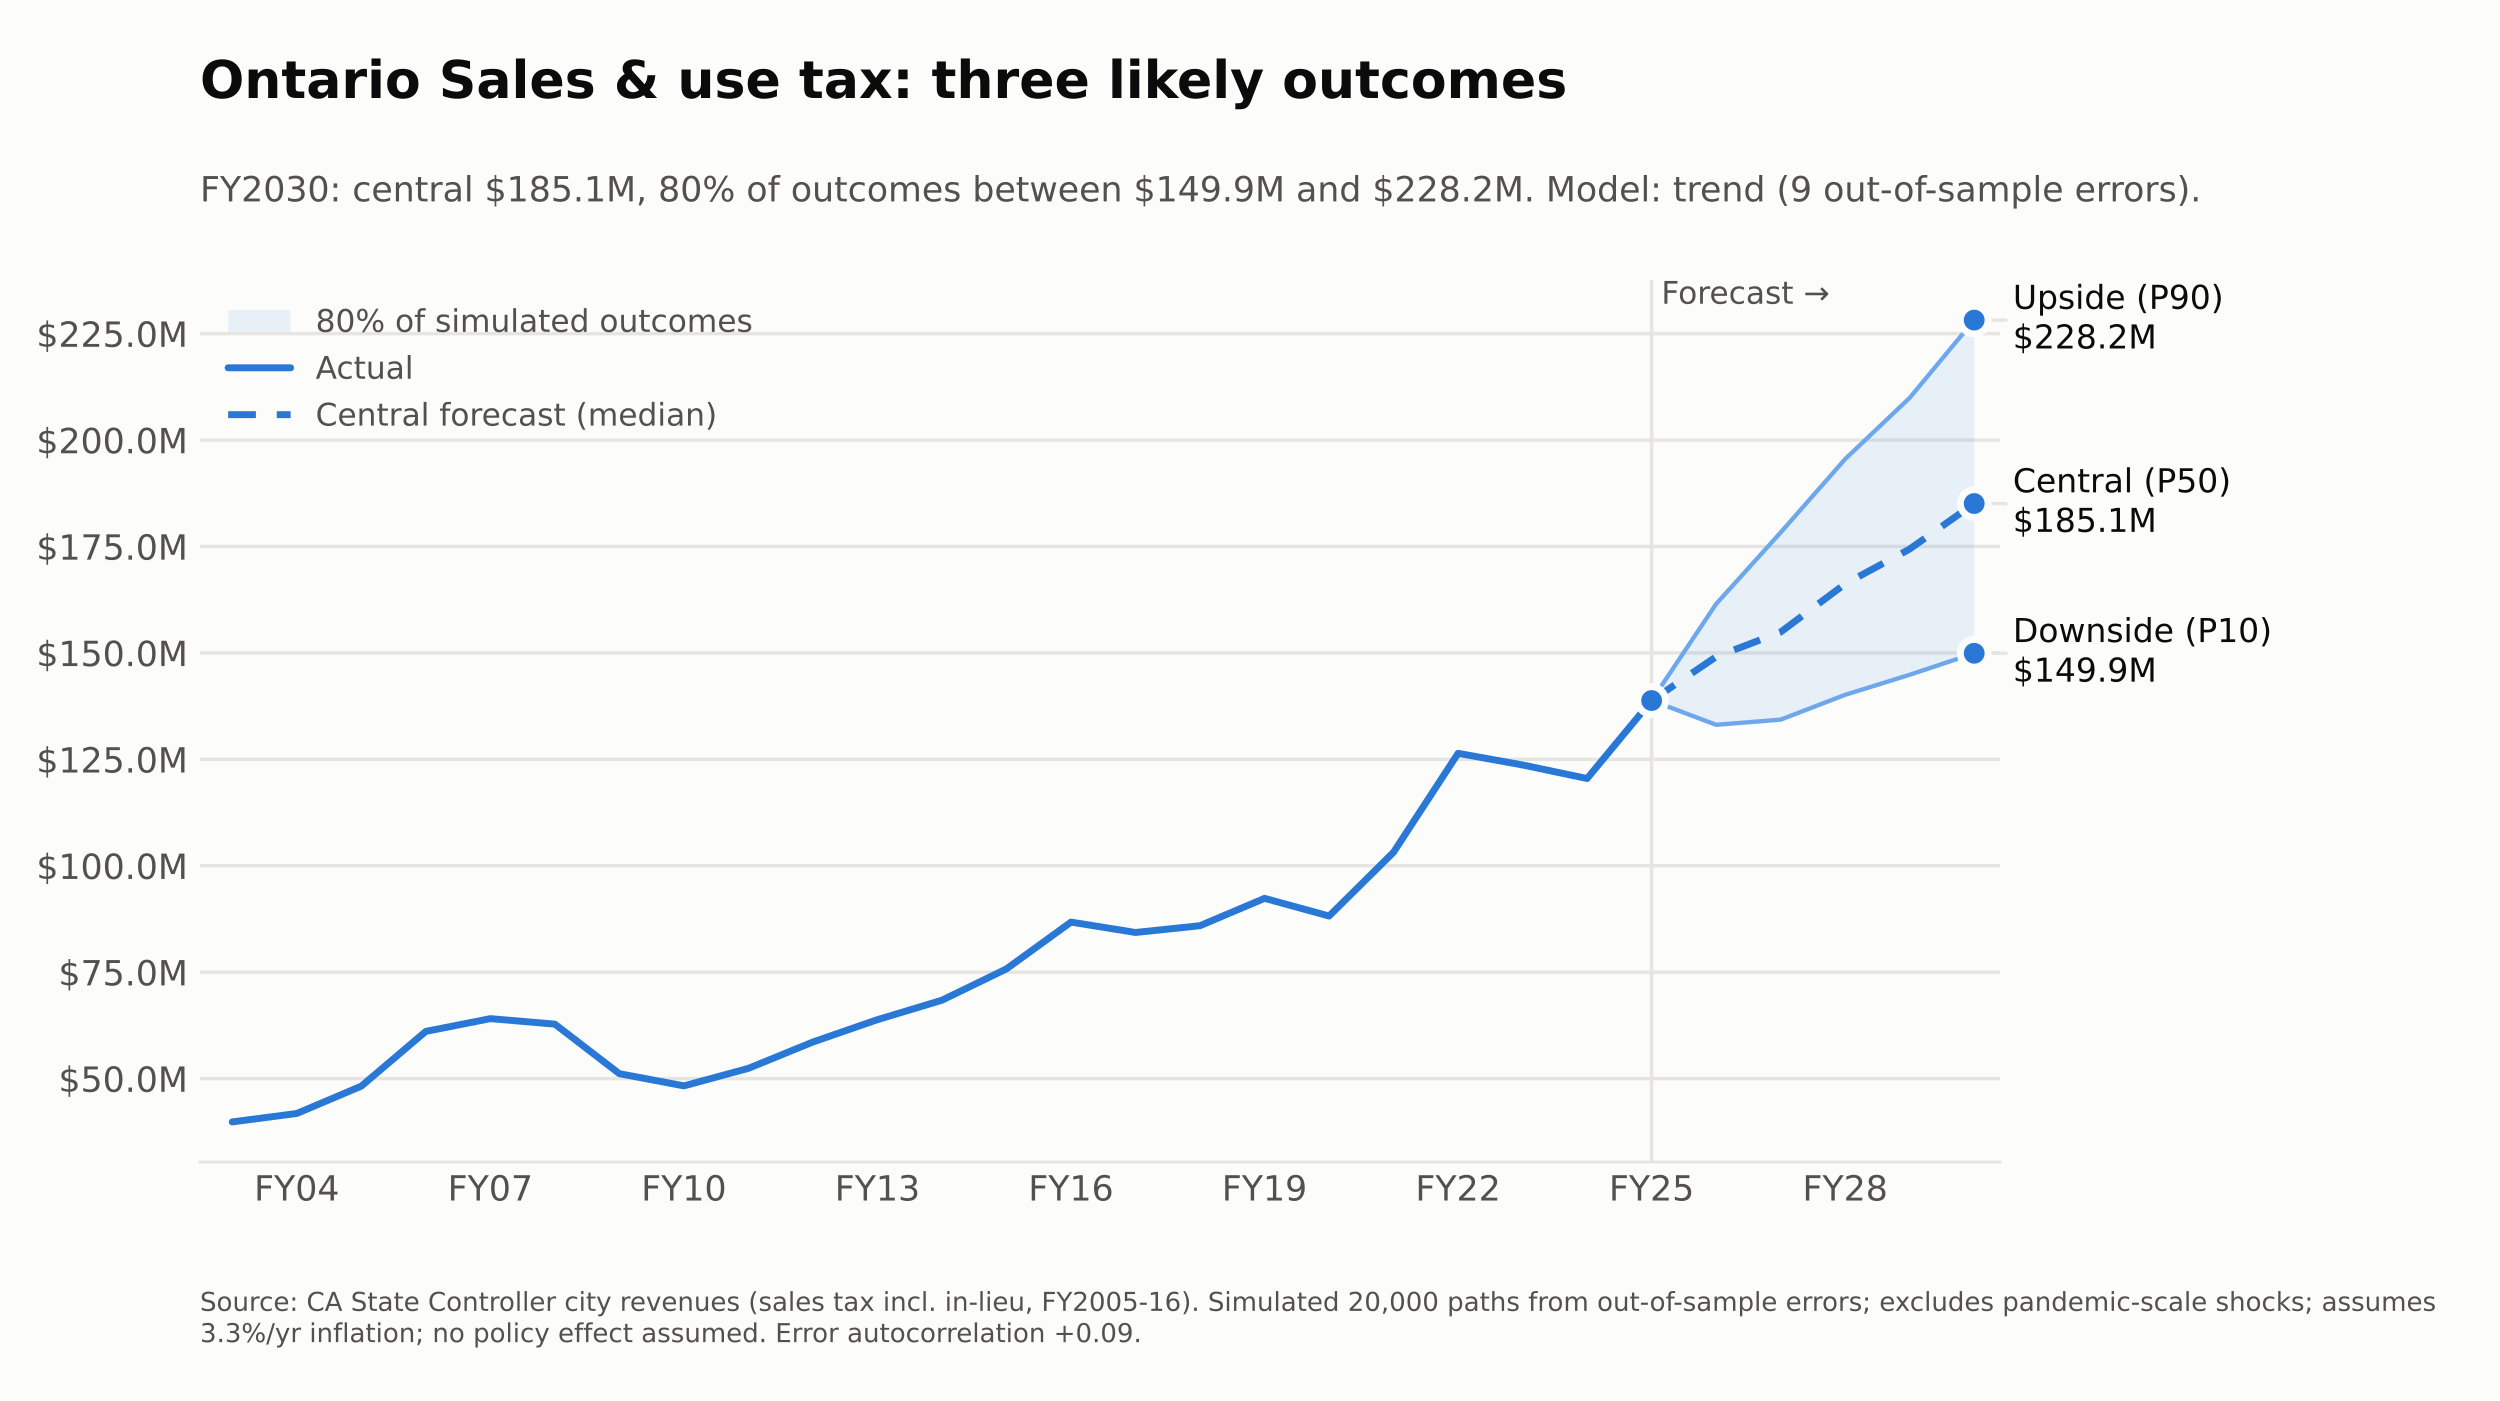
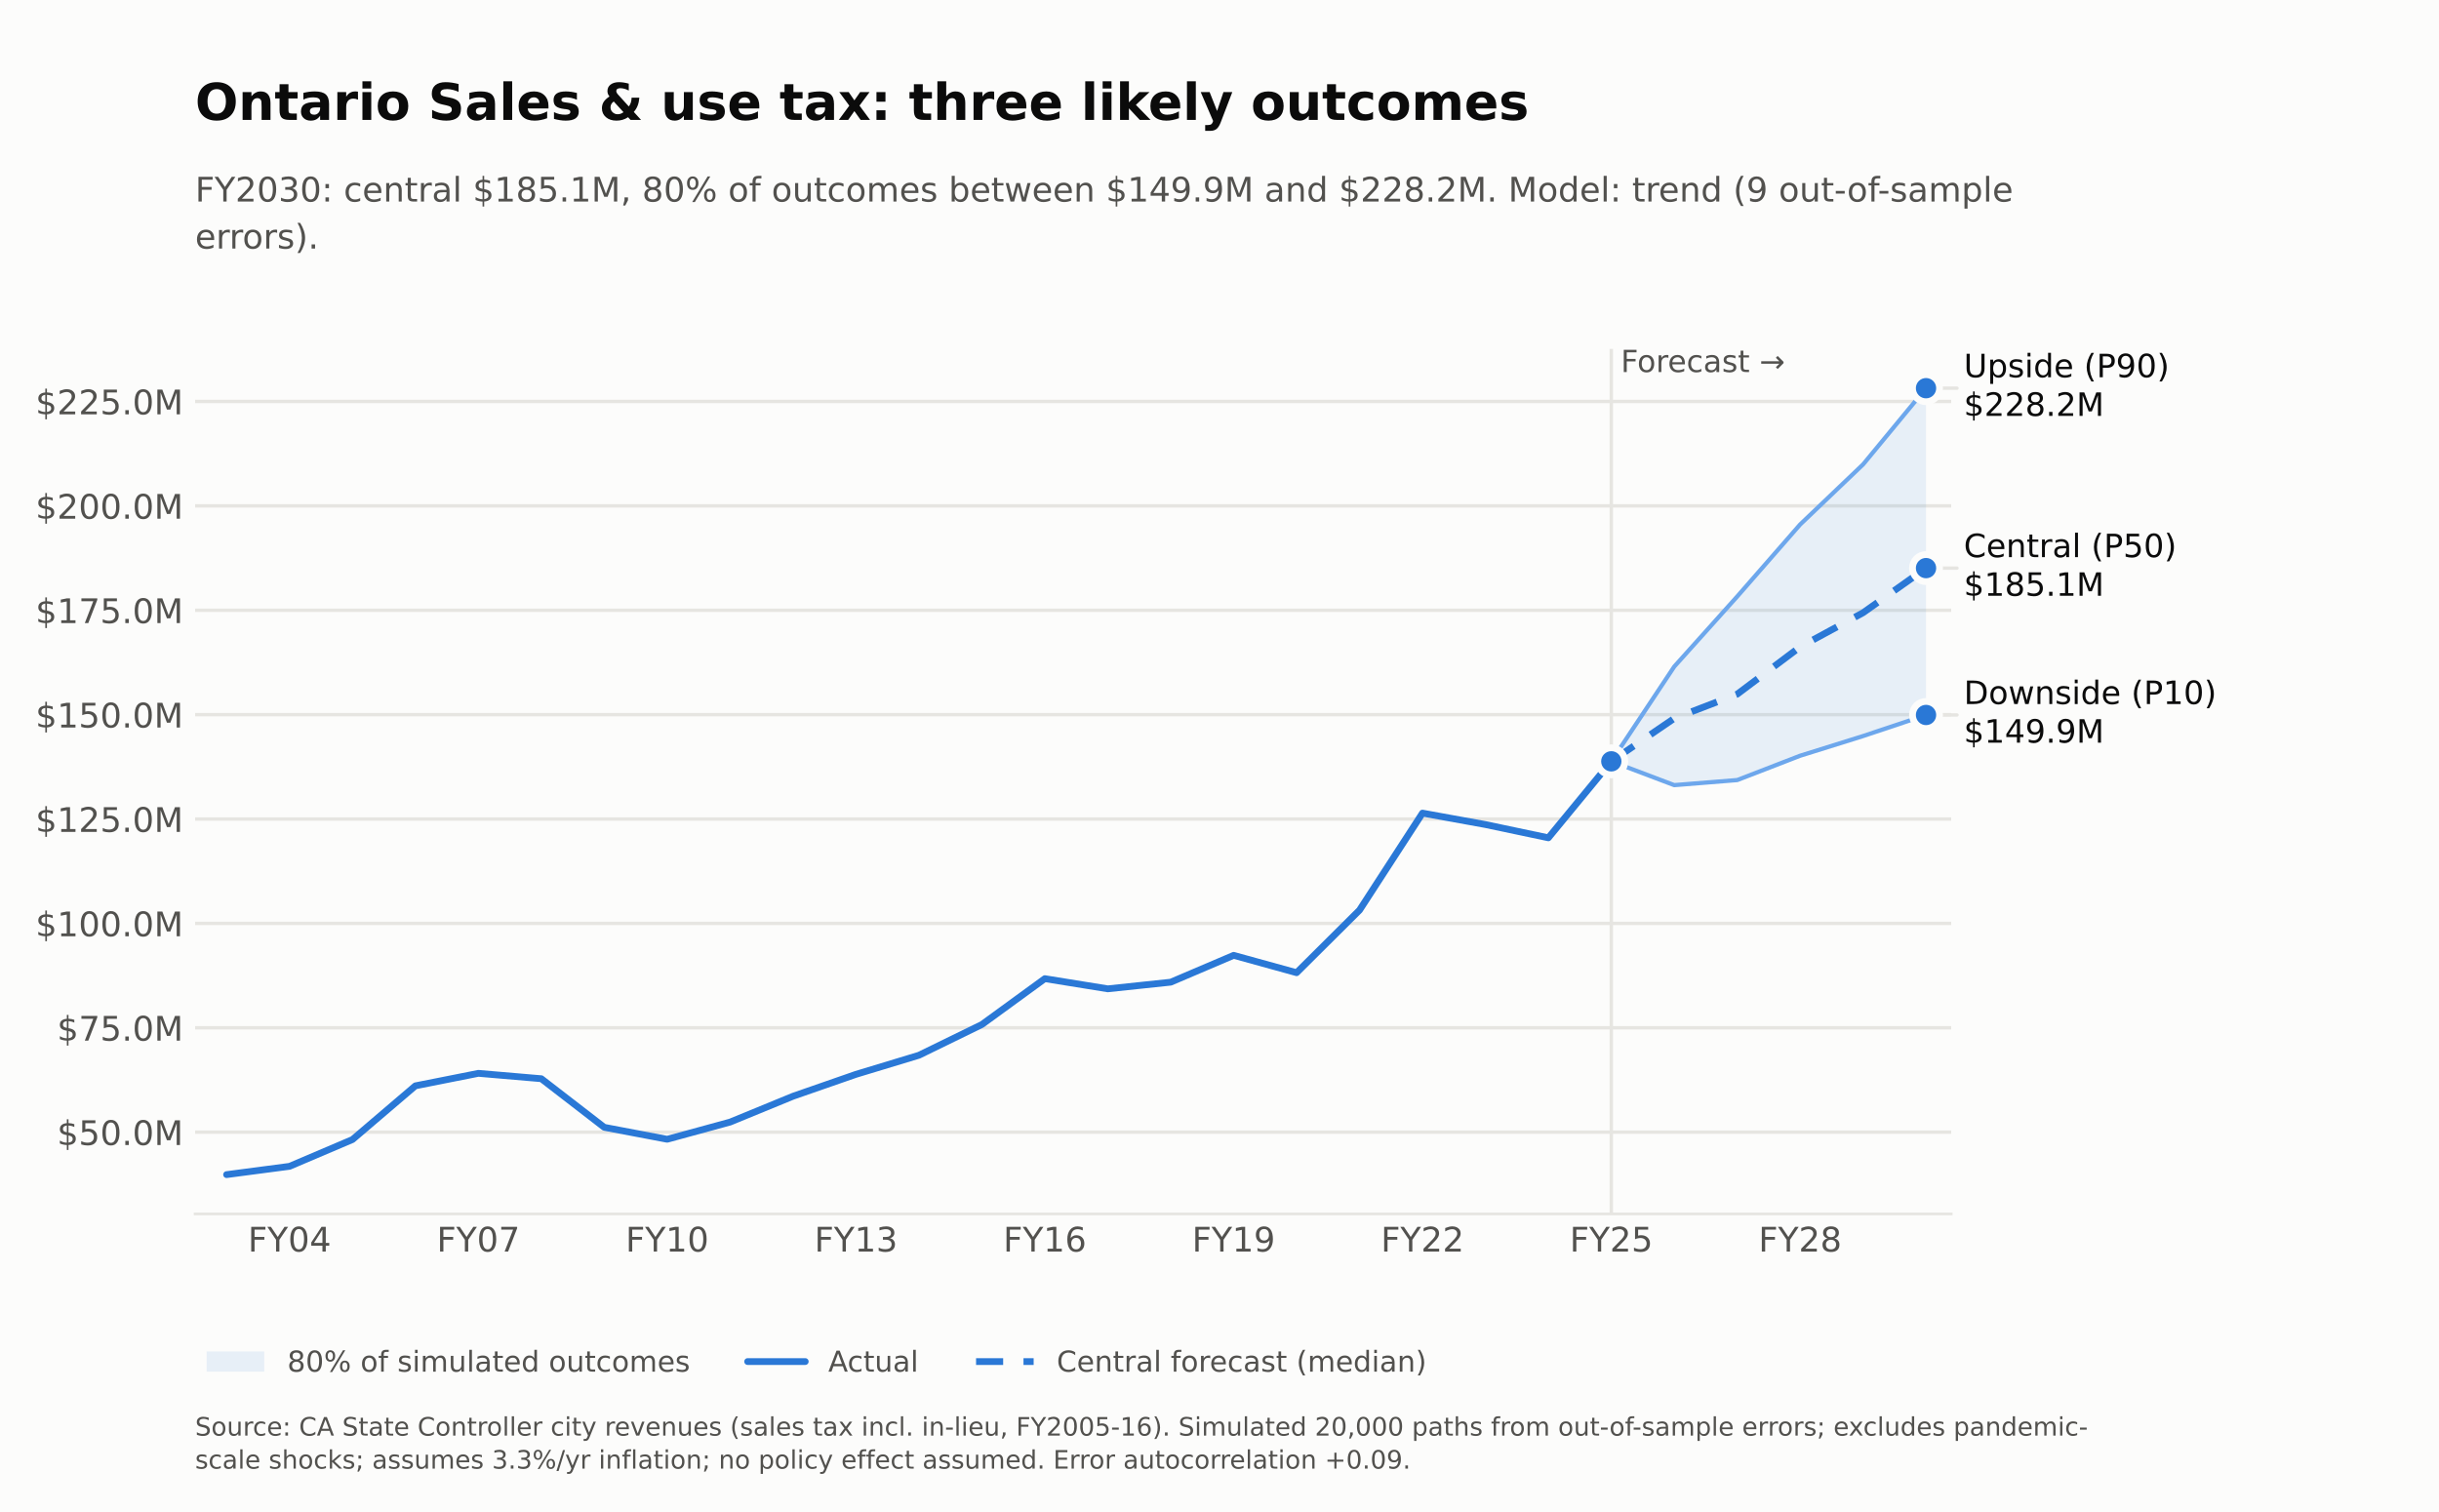
- <svg xmlns="http://www.w3.org/2000/svg" xmlns:xlink="http://www.w3.org/1999/xlink" width="720pt" height="403.2pt" viewBox="0 0 720 403.2" version="1.1">
+ <svg xmlns="http://www.w3.org/2000/svg" xmlns:xlink="http://www.w3.org/1999/xlink" width="720pt" height="446.4pt" viewBox="0 0 720 446.4" version="1.1">
  <defs>
    <style type="text/css">*{stroke-linejoin: round; stroke-linecap: butt}</style>
  </defs>
  <g id="figure_1">
    <g id="patch_1">
-       <path d="M 0 403.2 L 720 403.2 L 720 0 L 0 0 z " style="fill: #fcfcfb" />
+       <path d="M 0 446.4  L 720 446.4  L 720 0  L 0 0  z " style="fill: #fcfcfb" />
    </g>
    <g id="axes_1">
      <g id="patch_2">
-         <path d="M 57.6 334.656 L 576 334.656 L 576 80.64 L 57.6 80.64 z " style="fill: #fcfcfb" />
+         <path d="M 57.6 358.4  L 576 358.4  L 576 103  L 57.6 103  z " style="fill: #fcfcfb" />
      </g>
      <g id="line2d_1">
-         <path d="M 475.665 334.656 L 475.665 80.64 " clip-path="url(#pa9c88cf79b)" style="fill: none; stroke: #e6e5e1; stroke-linecap: square" />
+         <path d="M 475.665 358.4  L 475.665 103  " clip-path="url(#pec430046fb)" style="fill: none; stroke: #e6e5e1; stroke-linecap: square" />
      </g>
      <g id="matplotlib.axis_1">
        <g id="xtick_1">
          <g id="line2d_2" />
          <g id="text_1">
-             <text style="font-size: 10px; font-family: 'DejaVu Sans', 'Bitstream Vera Sans', 'Computer Modern Sans Serif', 'Lucida Grande', 'Verdana', 'Geneva', 'Lucid', 'Arial', 'Helvetica', 'Avant Garde', sans-serif; text-anchor: middle; fill: #52514e" x="85.471" y="345.754" transform="rotate(-0 85.47097 345.7537)">FY04</text>
+             <text style="font-size: 10px; font-family: 'DejaVu Sans', 'Bitstream Vera Sans', 'Computer Modern Sans Serif', 'Lucida Grande', 'Verdana', 'Geneva', 'Lucid', 'Arial', 'Helvetica', 'Avant Garde', sans-serif; text-anchor: middle; fill: #52514e" x="85.471" y="369.498" transform="rotate(-0 85.47097 369.4977)">FY04</text>
          </g>
        </g>
        <g id="xtick_2">
          <g id="line2d_3" />
          <g id="text_2">
-             <text style="font-size: 10px; font-family: 'DejaVu Sans', 'Bitstream Vera Sans', 'Computer Modern Sans Serif', 'Lucida Grande', 'Verdana', 'Geneva', 'Lucid', 'Arial', 'Helvetica', 'Avant Garde', sans-serif; text-anchor: middle; fill: #52514e" x="141.213" y="345.754" transform="rotate(-0 141.2129 345.7537)">FY07</text>
+             <text style="font-size: 10px; font-family: 'DejaVu Sans', 'Bitstream Vera Sans', 'Computer Modern Sans Serif', 'Lucida Grande', 'Verdana', 'Geneva', 'Lucid', 'Arial', 'Helvetica', 'Avant Garde', sans-serif; text-anchor: middle; fill: #52514e" x="141.213" y="369.498" transform="rotate(-0 141.2129 369.4977)">FY07</text>
          </g>
        </g>
        <g id="xtick_3">
          <g id="line2d_4" />
          <g id="text_3">
-             <text style="font-size: 10px; font-family: 'DejaVu Sans', 'Bitstream Vera Sans', 'Computer Modern Sans Serif', 'Lucida Grande', 'Verdana', 'Geneva', 'Lucid', 'Arial', 'Helvetica', 'Avant Garde', sans-serif; text-anchor: middle; fill: #52514e" x="196.955" y="345.754" transform="rotate(-0 196.9548 345.7537)">FY10</text>
+             <text style="font-size: 10px; font-family: 'DejaVu Sans', 'Bitstream Vera Sans', 'Computer Modern Sans Serif', 'Lucida Grande', 'Verdana', 'Geneva', 'Lucid', 'Arial', 'Helvetica', 'Avant Garde', sans-serif; text-anchor: middle; fill: #52514e" x="196.955" y="369.498" transform="rotate(-0 196.9548 369.4977)">FY10</text>
          </g>
        </g>
        <g id="xtick_4">
          <g id="line2d_5" />
          <g id="text_4">
-             <text style="font-size: 10px; font-family: 'DejaVu Sans', 'Bitstream Vera Sans', 'Computer Modern Sans Serif', 'Lucida Grande', 'Verdana', 'Geneva', 'Lucid', 'Arial', 'Helvetica', 'Avant Garde', sans-serif; text-anchor: middle; fill: #52514e" x="252.697" y="345.754" transform="rotate(-0 252.6968 345.7537)">FY13</text>
+             <text style="font-size: 10px; font-family: 'DejaVu Sans', 'Bitstream Vera Sans', 'Computer Modern Sans Serif', 'Lucida Grande', 'Verdana', 'Geneva', 'Lucid', 'Arial', 'Helvetica', 'Avant Garde', sans-serif; text-anchor: middle; fill: #52514e" x="252.697" y="369.498" transform="rotate(-0 252.6968 369.4977)">FY13</text>
          </g>
        </g>
        <g id="xtick_5">
          <g id="line2d_6" />
          <g id="text_5">
-             <text style="font-size: 10px; font-family: 'DejaVu Sans', 'Bitstream Vera Sans', 'Computer Modern Sans Serif', 'Lucida Grande', 'Verdana', 'Geneva', 'Lucid', 'Arial', 'Helvetica', 'Avant Garde', sans-serif; text-anchor: middle; fill: #52514e" x="308.439" y="345.754" transform="rotate(-0 308.4387 345.7537)">FY16</text>
+             <text style="font-size: 10px; font-family: 'DejaVu Sans', 'Bitstream Vera Sans', 'Computer Modern Sans Serif', 'Lucida Grande', 'Verdana', 'Geneva', 'Lucid', 'Arial', 'Helvetica', 'Avant Garde', sans-serif; text-anchor: middle; fill: #52514e" x="308.439" y="369.498" transform="rotate(-0 308.4387 369.4977)">FY16</text>
          </g>
        </g>
        <g id="xtick_6">
          <g id="line2d_7" />
          <g id="text_6">
-             <text style="font-size: 10px; font-family: 'DejaVu Sans', 'Bitstream Vera Sans', 'Computer Modern Sans Serif', 'Lucida Grande', 'Verdana', 'Geneva', 'Lucid', 'Arial', 'Helvetica', 'Avant Garde', sans-serif; text-anchor: middle; fill: #52514e" x="364.181" y="345.754" transform="rotate(-0 364.1806 345.7537)">FY19</text>
+             <text style="font-size: 10px; font-family: 'DejaVu Sans', 'Bitstream Vera Sans', 'Computer Modern Sans Serif', 'Lucida Grande', 'Verdana', 'Geneva', 'Lucid', 'Arial', 'Helvetica', 'Avant Garde', sans-serif; text-anchor: middle; fill: #52514e" x="364.181" y="369.498" transform="rotate(-0 364.1806 369.4977)">FY19</text>
          </g>
        </g>
        <g id="xtick_7">
          <g id="line2d_8" />
          <g id="text_7">
-             <text style="font-size: 10px; font-family: 'DejaVu Sans', 'Bitstream Vera Sans', 'Computer Modern Sans Serif', 'Lucida Grande', 'Verdana', 'Geneva', 'Lucid', 'Arial', 'Helvetica', 'Avant Garde', sans-serif; text-anchor: middle; fill: #52514e" x="419.923" y="345.754" transform="rotate(-0 419.9226 345.7537)">FY22</text>
+             <text style="font-size: 10px; font-family: 'DejaVu Sans', 'Bitstream Vera Sans', 'Computer Modern Sans Serif', 'Lucida Grande', 'Verdana', 'Geneva', 'Lucid', 'Arial', 'Helvetica', 'Avant Garde', sans-serif; text-anchor: middle; fill: #52514e" x="419.923" y="369.498" transform="rotate(-0 419.9226 369.4977)">FY22</text>
          </g>
        </g>
        <g id="xtick_8">
          <g id="line2d_9" />
          <g id="text_8">
-             <text style="font-size: 10px; font-family: 'DejaVu Sans', 'Bitstream Vera Sans', 'Computer Modern Sans Serif', 'Lucida Grande', 'Verdana', 'Geneva', 'Lucid', 'Arial', 'Helvetica', 'Avant Garde', sans-serif; text-anchor: middle; fill: #52514e" x="475.665" y="345.754" transform="rotate(-0 475.6645 345.7537)">FY25</text>
+             <text style="font-size: 10px; font-family: 'DejaVu Sans', 'Bitstream Vera Sans', 'Computer Modern Sans Serif', 'Lucida Grande', 'Verdana', 'Geneva', 'Lucid', 'Arial', 'Helvetica', 'Avant Garde', sans-serif; text-anchor: middle; fill: #52514e" x="475.665" y="369.498" transform="rotate(-0 475.6645 369.4977)">FY25</text>
          </g>
        </g>
        <g id="xtick_9">
          <g id="line2d_10" />
          <g id="text_9">
-             <text style="font-size: 10px; font-family: 'DejaVu Sans', 'Bitstream Vera Sans', 'Computer Modern Sans Serif', 'Lucida Grande', 'Verdana', 'Geneva', 'Lucid', 'Arial', 'Helvetica', 'Avant Garde', sans-serif; text-anchor: middle; fill: #52514e" x="531.406" y="345.754" transform="rotate(-0 531.4065 345.7537)">FY28</text>
+             <text style="font-size: 10px; font-family: 'DejaVu Sans', 'Bitstream Vera Sans', 'Computer Modern Sans Serif', 'Lucida Grande', 'Verdana', 'Geneva', 'Lucid', 'Arial', 'Helvetica', 'Avant Garde', sans-serif; text-anchor: middle; fill: #52514e" x="531.406" y="369.498" transform="rotate(-0 531.4065 369.4977)">FY28</text>
          </g>
        </g>
      </g>
      <g id="matplotlib.axis_2">
        <g id="ytick_1">
          <g id="line2d_11">
-             <path d="M 57.6 310.641 L 576 310.641 " clip-path="url(#pa9c88cf79b)" style="fill: none; stroke: #e6e5e1; stroke-linecap: square" />
+             <path d="M 57.6 334.254  L 576 334.254  " clip-path="url(#pec430046fb)" style="fill: none; stroke: #e6e5e1; stroke-linecap: square" />
          </g>
          <g id="line2d_12" />
          <g id="text_10">
-             <text style="font-size: 10px; font-family: 'DejaVu Sans', 'Bitstream Vera Sans', 'Computer Modern Sans Serif', 'Lucida Grande', 'Verdana', 'Geneva', 'Lucid', 'Arial', 'Helvetica', 'Avant Garde', sans-serif; text-anchor: end; fill: #52514e" x="54.1" y="314.44" transform="rotate(-0 54.1 314.4398)">$50.0M</text>
+             <text style="font-size: 10px; font-family: 'DejaVu Sans', 'Bitstream Vera Sans', 'Computer Modern Sans Serif', 'Lucida Grande', 'Verdana', 'Geneva', 'Lucid', 'Arial', 'Helvetica', 'Avant Garde', sans-serif; text-anchor: end; fill: #52514e" x="54.1" y="338.053" transform="rotate(-0 54.1 338.0529)">$50.0M</text>
          </g>
        </g>
        <g id="ytick_2">
          <g id="line2d_13">
-             <path d="M 57.6 279.99 L 576 279.99 " clip-path="url(#pa9c88cf79b)" style="fill: none; stroke: #e6e5e1; stroke-linecap: square" />
+             <path d="M 57.6 303.436  L 576 303.436  " clip-path="url(#pec430046fb)" style="fill: none; stroke: #e6e5e1; stroke-linecap: square" />
          </g>
          <g id="line2d_14" />
          <g id="text_11">
-             <text style="font-size: 10px; font-family: 'DejaVu Sans', 'Bitstream Vera Sans', 'Computer Modern Sans Serif', 'Lucida Grande', 'Verdana', 'Geneva', 'Lucid', 'Arial', 'Helvetica', 'Avant Garde', sans-serif; text-anchor: end; fill: #52514e" x="54.1" y="283.789" transform="rotate(-0 54.1 283.7889)">$75.0M</text>
+             <text style="font-size: 10px; font-family: 'DejaVu Sans', 'Bitstream Vera Sans', 'Computer Modern Sans Serif', 'Lucida Grande', 'Verdana', 'Geneva', 'Lucid', 'Arial', 'Helvetica', 'Avant Garde', sans-serif; text-anchor: end; fill: #52514e" x="54.1" y="307.235" transform="rotate(-0 54.1 307.2351)">$75.0M</text>
          </g>
        </g>
        <g id="ytick_3">
          <g id="line2d_15">
-             <path d="M 57.6 249.339 L 576 249.339 " clip-path="url(#pa9c88cf79b)" style="fill: none; stroke: #e6e5e1; stroke-linecap: square" />
+             <path d="M 57.6 272.618  L 576 272.618  " clip-path="url(#pec430046fb)" style="fill: none; stroke: #e6e5e1; stroke-linecap: square" />
          </g>
          <g id="line2d_16" />
          <g id="text_12">
-             <text style="font-size: 10px; font-family: 'DejaVu Sans', 'Bitstream Vera Sans', 'Computer Modern Sans Serif', 'Lucida Grande', 'Verdana', 'Geneva', 'Lucid', 'Arial', 'Helvetica', 'Avant Garde', sans-serif; text-anchor: end; fill: #52514e" x="54.1" y="253.138" transform="rotate(-0 54.1 253.1381)">$100.0M</text>
+             <text style="font-size: 10px; font-family: 'DejaVu Sans', 'Bitstream Vera Sans', 'Computer Modern Sans Serif', 'Lucida Grande', 'Verdana', 'Geneva', 'Lucid', 'Arial', 'Helvetica', 'Avant Garde', sans-serif; text-anchor: end; fill: #52514e" x="54.1" y="276.417" transform="rotate(-0 54.1 276.4172)">$100.0M</text>
          </g>
        </g>
        <g id="ytick_4">
          <g id="line2d_17">
-             <path d="M 57.6 218.688 L 576 218.688 " clip-path="url(#pa9c88cf79b)" style="fill: none; stroke: #e6e5e1; stroke-linecap: square" />
+             <path d="M 57.6 241.8  L 576 241.8  " clip-path="url(#pec430046fb)" style="fill: none; stroke: #e6e5e1; stroke-linecap: square" />
          </g>
          <g id="line2d_18" />
          <g id="text_13">
-             <text style="font-size: 10px; font-family: 'DejaVu Sans', 'Bitstream Vera Sans', 'Computer Modern Sans Serif', 'Lucida Grande', 'Verdana', 'Geneva', 'Lucid', 'Arial', 'Helvetica', 'Avant Garde', sans-serif; text-anchor: end; fill: #52514e" x="54.1" y="222.487" transform="rotate(-0 54.1 222.4872)">$125.0M</text>
+             <text style="font-size: 10px; font-family: 'DejaVu Sans', 'Bitstream Vera Sans', 'Computer Modern Sans Serif', 'Lucida Grande', 'Verdana', 'Geneva', 'Lucid', 'Arial', 'Helvetica', 'Avant Garde', sans-serif; text-anchor: end; fill: #52514e" x="54.1" y="245.599" transform="rotate(-0 54.1 245.5993)">$125.0M</text>
          </g>
        </g>
        <g id="ytick_5">
          <g id="line2d_19">
-             <path d="M 57.6 188.037 L 576 188.037 " clip-path="url(#pa9c88cf79b)" style="fill: none; stroke: #e6e5e1; stroke-linecap: square" />
+             <path d="M 57.6 210.982  L 576 210.982  " clip-path="url(#pec430046fb)" style="fill: none; stroke: #e6e5e1; stroke-linecap: square" />
          </g>
          <g id="line2d_20" />
          <g id="text_14">
-             <text style="font-size: 10px; font-family: 'DejaVu Sans', 'Bitstream Vera Sans', 'Computer Modern Sans Serif', 'Lucida Grande', 'Verdana', 'Geneva', 'Lucid', 'Arial', 'Helvetica', 'Avant Garde', sans-serif; text-anchor: end; fill: #52514e" x="54.1" y="191.836" transform="rotate(-0 54.1 191.8363)">$150.0M</text>
+             <text style="font-size: 10px; font-family: 'DejaVu Sans', 'Bitstream Vera Sans', 'Computer Modern Sans Serif', 'Lucida Grande', 'Verdana', 'Geneva', 'Lucid', 'Arial', 'Helvetica', 'Avant Garde', sans-serif; text-anchor: end; fill: #52514e" x="54.1" y="214.781" transform="rotate(-0 54.1 214.7815)">$150.0M</text>
          </g>
        </g>
        <g id="ytick_6">
          <g id="line2d_21">
-             <path d="M 57.6 157.386 L 576 157.386 " clip-path="url(#pa9c88cf79b)" style="fill: none; stroke: #e6e5e1; stroke-linecap: square" />
+             <path d="M 57.6 180.164  L 576 180.164  " clip-path="url(#pec430046fb)" style="fill: none; stroke: #e6e5e1; stroke-linecap: square" />
          </g>
          <g id="line2d_22" />
          <g id="text_15">
-             <text style="font-size: 10px; font-family: 'DejaVu Sans', 'Bitstream Vera Sans', 'Computer Modern Sans Serif', 'Lucida Grande', 'Verdana', 'Geneva', 'Lucid', 'Arial', 'Helvetica', 'Avant Garde', sans-serif; text-anchor: end; fill: #52514e" x="54.1" y="161.185" transform="rotate(-0 54.1 161.1855)">$175.0M</text>
+             <text style="font-size: 10px; font-family: 'DejaVu Sans', 'Bitstream Vera Sans', 'Computer Modern Sans Serif', 'Lucida Grande', 'Verdana', 'Geneva', 'Lucid', 'Arial', 'Helvetica', 'Avant Garde', sans-serif; text-anchor: end; fill: #52514e" x="54.1" y="183.964" transform="rotate(-0 54.1 183.9636)">$175.0M</text>
          </g>
        </g>
        <g id="ytick_7">
          <g id="line2d_23">
-             <path d="M 57.6 126.735 L 576 126.735 " clip-path="url(#pa9c88cf79b)" style="fill: none; stroke: #e6e5e1; stroke-linecap: square" />
+             <path d="M 57.6 149.347  L 576 149.347  " clip-path="url(#pec430046fb)" style="fill: none; stroke: #e6e5e1; stroke-linecap: square" />
          </g>
          <g id="line2d_24" />
          <g id="text_16">
-             <text style="font-size: 10px; font-family: 'DejaVu Sans', 'Bitstream Vera Sans', 'Computer Modern Sans Serif', 'Lucida Grande', 'Verdana', 'Geneva', 'Lucid', 'Arial', 'Helvetica', 'Avant Garde', sans-serif; text-anchor: end; fill: #52514e" x="54.1" y="130.535" transform="rotate(-0 54.1 130.5346)">$200.0M</text>
+             <text style="font-size: 10px; font-family: 'DejaVu Sans', 'Bitstream Vera Sans', 'Computer Modern Sans Serif', 'Lucida Grande', 'Verdana', 'Geneva', 'Lucid', 'Arial', 'Helvetica', 'Avant Garde', sans-serif; text-anchor: end; fill: #52514e" x="54.1" y="153.146" transform="rotate(-0 54.1 153.1458)">$200.0M</text>
          </g>
        </g>
        <g id="ytick_8">
          <g id="line2d_25">
-             <path d="M 57.6 96.085 L 576 96.085 " clip-path="url(#pa9c88cf79b)" style="fill: none; stroke: #e6e5e1; stroke-linecap: square" />
+             <path d="M 57.6 118.529  L 576 118.529  " clip-path="url(#pec430046fb)" style="fill: none; stroke: #e6e5e1; stroke-linecap: square" />
          </g>
          <g id="line2d_26" />
          <g id="text_17">
-             <text style="font-size: 10px; font-family: 'DejaVu Sans', 'Bitstream Vera Sans', 'Computer Modern Sans Serif', 'Lucida Grande', 'Verdana', 'Geneva', 'Lucid', 'Arial', 'Helvetica', 'Avant Garde', sans-serif; text-anchor: end; fill: #52514e" x="54.1" y="99.884" transform="rotate(-0 54.1 99.88374)">$225.0M</text>
+             <text style="font-size: 10px; font-family: 'DejaVu Sans', 'Bitstream Vera Sans', 'Computer Modern Sans Serif', 'Lucida Grande', 'Verdana', 'Geneva', 'Lucid', 'Arial', 'Helvetica', 'Avant Garde', sans-serif; text-anchor: end; fill: #52514e" x="54.1" y="122.328" transform="rotate(-0 54.1 122.3279)">$225.0M</text>
          </g>
        </g>
      </g>
      <g id="FillBetweenPolyCollection_1">
        <defs>
-           <path id="m46d0ac0e94" d="M 475.665 -201.448 L 475.665 -201.448 L 494.245 -194.459 L 512.826 -195.946 L 531.406 -203.091 L 549.987 -208.872 L 568.568 -215.057 L 568.568 -311.014 L 568.568 -311.014 L 549.987 -288.631 L 531.406 -270.993 L 512.826 -249.848 L 494.245 -229.265 L 475.665 -201.448 z " />
+           <path id="m7a33cd050c" d="M 475.665 -221.628  L 475.665 -221.628  L 494.245 -214.601  L 512.826 -216.096  L 531.406 -223.28  L 549.987 -229.092  L 568.568 -235.311  L 568.568 -331.791  L 568.568 -331.791  L 549.987 -309.287  L 531.406 -291.552  L 512.826 -270.291  L 494.245 -249.597  L 475.665 -221.628  z " />
        </defs>
-         <g clip-path="url(#pa9c88cf79b)">
-           <use xlink:href="#m46d0ac0e94" x="0" y="403.2" style="fill: #2a78d6; fill-opacity: 0.1" />
+         <g clip-path="url(#pec430046fb)">
+           <use xlink:href="#m7a33cd050c" x="0" y="446.4" style="fill: #2a78d6; fill-opacity: 0.1" />
        </g>
      </g>
      <g id="line2d_27">
-         <path d="M 475.665 201.752 L 494.245 173.935 L 512.826 153.352 L 531.406 132.207 L 549.987 114.569 L 568.568 92.186 " clip-path="url(#pa9c88cf79b)" style="fill: none; stroke: #6da7ec; stroke-width: 1.25; stroke-linecap: round" />
+         <path d="M 475.665 224.772  L 494.245 196.803  L 512.826 176.109  L 531.406 154.848  L 549.987 137.113  L 568.568 114.609  " clip-path="url(#pec430046fb)" style="fill: none; stroke: #6da7ec; stroke-width: 1.25; stroke-linecap: round" />
      </g>
      <g id="line2d_28">
-         <path d="M 475.665 201.752 L 494.245 208.741 L 512.826 207.254 L 531.406 200.109 L 549.987 194.328 L 568.568 188.143 " clip-path="url(#pa9c88cf79b)" style="fill: none; stroke: #6da7ec; stroke-width: 1.25; stroke-linecap: round" />
+         <path d="M 475.665 224.772  L 494.245 231.799  L 512.826 230.304  L 531.406 223.12  L 549.987 217.308  L 568.568 211.089  " clip-path="url(#pec430046fb)" style="fill: none; stroke: #6da7ec; stroke-width: 1.25; stroke-linecap: round" />
      </g>
      <g id="line2d_29">
-         <path d="M 66.89 323.11 L 85.471 320.677 L 104.052 312.808 L 122.632 297.039 L 141.213 293.37 L 159.794 294.95 L 178.374 309.221 L 196.955 312.731 L 215.535 307.683 L 234.116 300.091 L 252.697 293.661 L 271.277 288.058 L 289.858 279.034 L 308.439 265.57 L 327.019 268.556 L 345.6 266.602 L 364.181 258.723 L 382.761 263.821 L 401.342 245.444 L 419.923 216.961 L 438.503 220.313 L 457.084 224.211 L 475.665 201.752 " clip-path="url(#pa9c88cf79b)" style="fill: none; stroke: #2a78d6; stroke-width: 2; stroke-linecap: round" />
+         <path d="M 66.89 346.791  L 85.471 344.345  L 104.052 336.433  L 122.632 320.578  L 141.213 316.889  L 159.794 318.478  L 178.374 332.826  L 196.955 336.355  L 215.535 331.28  L 234.116 323.647  L 252.697 317.181  L 271.277 311.548  L 289.858 302.475  L 308.439 288.937  L 327.019 291.939  L 345.6 289.975  L 364.181 282.053  L 382.761 287.179  L 401.342 268.702  L 419.923 240.064  L 438.503 243.434  L 457.084 247.354  L 475.665 224.772  " clip-path="url(#pec430046fb)" style="fill: none; stroke: #2a78d6; stroke-width: 2; stroke-linecap: round" />
      </g>
      <g id="line2d_30">
-         <path d="M 475.665 201.752 L 494.245 189.139 L 512.826 182.029 L 531.406 168.146 L 549.987 158.115 L 568.568 145.016 " clip-path="url(#pa9c88cf79b)" style="fill: none; stroke-dasharray: 8,6; stroke-dashoffset: 0; stroke: #2a78d6; stroke-width: 2" />
+         <path d="M 475.665 224.772  L 494.245 212.09  L 512.826 204.941  L 531.406 190.983  L 549.987 180.897  L 568.568 167.726  " clip-path="url(#pec430046fb)" style="fill: none; stroke-dasharray: 8,6; stroke-dashoffset: 0; stroke: #2a78d6; stroke-width: 2" />
      </g>
      <g id="patch_3">
-         <path d="M 57.6 334.656 L 576 334.656 " style="fill: none; stroke: #e6e5e1; stroke-width: 0.8; stroke-linejoin: miter; stroke-linecap: square" />
+         <path d="M 57.6 358.4  L 576 358.4  " style="fill: none; stroke: #e6e5e1; stroke-width: 0.8; stroke-linejoin: miter; stroke-linecap: square" />
      </g>
      <g id="text_18">
-         <text style="font-size: 9px; font-family: 'DejaVu Sans', 'Bitstream Vera Sans', 'Computer Modern Sans Serif', 'Lucida Grande', 'Verdana', 'Geneva', 'Lucid', 'Arial', 'Helvetica', 'Avant Garde', sans-serif; text-anchor: start; fill: #52514e" x="478.452" y="87.478" transform="rotate(-0 478.4516 87.47789)">Forecast →</text>
+         <text style="font-size: 9px; font-family: 'DejaVu Sans', 'Bitstream Vera Sans', 'Computer Modern Sans Serif', 'Lucida Grande', 'Verdana', 'Geneva', 'Lucid', 'Arial', 'Helvetica', 'Avant Garde', sans-serif; text-anchor: start; fill: #52514e" x="478.452" y="109.838" transform="rotate(-0 478.4516 109.8379)">Forecast →</text>
      </g>
      <g id="patch_4">
-         <path d="M 577.714 92.186 Q 575.139 92.186 572.565 92.186 " style="fill: none; stroke: #e6e5e1; stroke-linecap: round" />
+         <path d="M 577.714 114.609  Q 575.139 114.609 572.565 114.609  " style="fill: none; stroke: #e6e5e1; stroke-linecap: round" />
      </g>
      <g id="text_19">
-         <text style="font-size: 9.5px; font-family: 'DejaVu Sans', 'Bitstream Vera Sans', 'Computer Modern Sans Serif', 'Lucida Grande', 'Verdana', 'Geneva', 'Lucid', 'Arial', 'Helvetica', 'Avant Garde', sans-serif; fill: #0b0b0b" transform="translate(579.7161 88.95303)">Upside (P90)</text>
-         <text style="font-size: 9.5px; font-family: 'DejaVu Sans', 'Bitstream Vera Sans', 'Computer Modern Sans Serif', 'Lucida Grande', 'Verdana', 'Geneva', 'Lucid', 'Arial', 'Helvetica', 'Avant Garde', sans-serif; fill: #0b0b0b" transform="translate(579.7161 100.3556)">$228.2M</text>
+         <text style="font-size: 9.5px; font-family: 'DejaVu Sans', 'Bitstream Vera Sans', 'Computer Modern Sans Serif', 'Lucida Grande', 'Verdana', 'Geneva', 'Lucid', 'Arial', 'Helvetica', 'Avant Garde', sans-serif; fill: #0b0b0b" transform="translate(579.7161 111.3759)">Upside (P90)</text>
+         <text style="font-size: 9.5px; font-family: 'DejaVu Sans', 'Bitstream Vera Sans', 'Computer Modern Sans Serif', 'Lucida Grande', 'Verdana', 'Geneva', 'Lucid', 'Arial', 'Helvetica', 'Avant Garde', sans-serif; fill: #0b0b0b" transform="translate(579.7161 122.7785)">$228.2M</text>
      </g>
      <g id="patch_5">
-         <path d="M 577.716 145.016 Q 575.141 145.016 572.566 145.016 " style="fill: none; stroke: #e6e5e1; stroke-linecap: round" />
+         <path d="M 577.716 167.726  Q 575.141 167.726 572.566 167.726  " style="fill: none; stroke: #e6e5e1; stroke-linecap: round" />
      </g>
      <g id="text_20">
-         <text style="font-size: 9.5px; font-family: 'DejaVu Sans', 'Bitstream Vera Sans', 'Computer Modern Sans Serif', 'Lucida Grande', 'Verdana', 'Geneva', 'Lucid', 'Arial', 'Helvetica', 'Avant Garde', sans-serif; fill: #0b0b0b" transform="translate(579.7161 141.7825)">Central (P50)</text>
-         <text style="font-size: 9.5px; font-family: 'DejaVu Sans', 'Bitstream Vera Sans', 'Computer Modern Sans Serif', 'Lucida Grande', 'Verdana', 'Geneva', 'Lucid', 'Arial', 'Helvetica', 'Avant Garde', sans-serif; fill: #0b0b0b" transform="translate(579.7161 153.1851)">$185.1M</text>
+         <text style="font-size: 9.5px; font-family: 'DejaVu Sans', 'Bitstream Vera Sans', 'Computer Modern Sans Serif', 'Lucida Grande', 'Verdana', 'Geneva', 'Lucid', 'Arial', 'Helvetica', 'Avant Garde', sans-serif; fill: #0b0b0b" transform="translate(579.7161 164.4933)">Central (P50)</text>
+         <text style="font-size: 9.5px; font-family: 'DejaVu Sans', 'Bitstream Vera Sans', 'Computer Modern Sans Serif', 'Lucida Grande', 'Verdana', 'Geneva', 'Lucid', 'Arial', 'Helvetica', 'Avant Garde', sans-serif; fill: #0b0b0b" transform="translate(579.7161 175.8959)">$185.1M</text>
      </g>
      <g id="patch_6">
-         <path d="M 577.717 188.143 Q 575.141 188.143 572.566 188.143 " style="fill: none; stroke: #e6e5e1; stroke-linecap: round" />
+         <path d="M 577.717 211.089  Q 575.141 211.089 572.566 211.089  " style="fill: none; stroke: #e6e5e1; stroke-linecap: round" />
      </g>
      <g id="text_21">
-         <text style="font-size: 9.5px; font-family: 'DejaVu Sans', 'Bitstream Vera Sans', 'Computer Modern Sans Serif', 'Lucida Grande', 'Verdana', 'Geneva', 'Lucid', 'Arial', 'Helvetica', 'Avant Garde', sans-serif; fill: #0b0b0b" transform="translate(579.7161 184.9103)">Downside (P10)</text>
-         <text style="font-size: 9.5px; font-family: 'DejaVu Sans', 'Bitstream Vera Sans', 'Computer Modern Sans Serif', 'Lucida Grande', 'Verdana', 'Geneva', 'Lucid', 'Arial', 'Helvetica', 'Avant Garde', sans-serif; fill: #0b0b0b" transform="translate(579.7161 196.3129)">$149.9M</text>
+         <text style="font-size: 9.5px; font-family: 'DejaVu Sans', 'Bitstream Vera Sans', 'Computer Modern Sans Serif', 'Lucida Grande', 'Verdana', 'Geneva', 'Lucid', 'Arial', 'Helvetica', 'Avant Garde', sans-serif; fill: #0b0b0b" transform="translate(579.7161 207.856)">Downside (P10)</text>
+         <text style="font-size: 9.5px; font-family: 'DejaVu Sans', 'Bitstream Vera Sans', 'Computer Modern Sans Serif', 'Lucida Grande', 'Verdana', 'Geneva', 'Lucid', 'Arial', 'Helvetica', 'Avant Garde', sans-serif; fill: #0b0b0b" transform="translate(579.7161 219.2586)">$149.9M</text>
      </g>
      <g id="line2d_31">
        <defs>
-           <path id="m8d1ba946fa" d="M 0 4 C 1.061 4 2.078 3.579 2.828 2.828 C 3.579 2.078 4 1.061 4 0 C 4 -1.061 3.579 -2.078 2.828 -2.828 C 2.078 -3.579 1.061 -4 0 -4 C -1.061 -4 -2.078 -3.579 -2.828 -2.828 C -3.579 -2.078 -4 -1.061 -4 0 C -4 1.061 -3.579 2.078 -2.828 2.828 C -2.078 3.579 -1.061 4 0 4 z " style="stroke: #fcfcfb; stroke-width: 2" />
+           <path id="m5267d32c74" d="M 0 4  C 1.061 4 2.078 3.579 2.828 2.828  C 3.579 2.078 4 1.061 4 0  C 4 -1.061 3.579 -2.078 2.828 -2.828  C 2.078 -3.579 1.061 -4 0 -4  C -1.061 -4 -2.078 -3.579 -2.828 -2.828  C -3.579 -2.078 -4 -1.061 -4 0  C -4 1.061 -3.579 2.078 -2.828 2.828  C -2.078 3.579 -1.061 4 0 4  z " style="stroke: #fcfcfb; stroke-width: 2" />
        </defs>
-         <g clip-path="url(#pa9c88cf79b)">
-           <use xlink:href="#m8d1ba946fa" x="475.665" y="201.752" style="fill: #2a78d6; stroke: #fcfcfb; stroke-width: 2" />
+         <g clip-path="url(#pec430046fb)">
+           <use xlink:href="#m5267d32c74" x="475.665" y="224.772" style="fill: #2a78d6; stroke: #fcfcfb; stroke-width: 2" />
        </g>
      </g>
      <g id="line2d_32">
-         <g clip-path="url(#pa9c88cf79b)">
-           <use xlink:href="#m8d1ba946fa" x="568.568" y="188.143" style="fill: #2a78d6; stroke: #fcfcfb; stroke-width: 2" />
-           <use xlink:href="#m8d1ba946fa" x="568.568" y="145.016" style="fill: #2a78d6; stroke: #fcfcfb; stroke-width: 2" />
-           <use xlink:href="#m8d1ba946fa" x="568.568" y="92.186" style="fill: #2a78d6; stroke: #fcfcfb; stroke-width: 2" />
-         </g>
-       </g>
-       <g id="legend_1">
-         <g id="patch_7">
-           <path d="M 65.7 95.579 L 83.7 95.579 L 83.7 89.279 L 65.7 89.279 z " style="fill: #2a78d6; fill-opacity: 0.1" />
-         </g>
-         <g id="text_22">
-           <text style="font-size: 9px; font-family: 'DejaVu Sans', 'Bitstream Vera Sans', 'Computer Modern Sans Serif', 'Lucida Grande', 'Verdana', 'Geneva', 'Lucid', 'Arial', 'Helvetica', 'Avant Garde', sans-serif; text-anchor: start; fill: #52514e" x="90.9" y="95.579" transform="rotate(-0 90.9 95.57859)">80% of simulated outcomes</text>
-         </g>
-         <g id="line2d_33">
-           <path d="M 65.7 105.929 L 74.7 105.929 L 83.7 105.929 " style="fill: none; stroke: #2a78d6; stroke-width: 2; stroke-linecap: round" />
-         </g>
-         <g id="text_23">
-           <text style="font-size: 9px; font-family: 'DejaVu Sans', 'Bitstream Vera Sans', 'Computer Modern Sans Serif', 'Lucida Grande', 'Verdana', 'Geneva', 'Lucid', 'Arial', 'Helvetica', 'Avant Garde', sans-serif; text-anchor: start; fill: #52514e" x="90.9" y="109.079" transform="rotate(-0 90.9 109.0793)">Actual</text>
-         </g>
-         <g id="line2d_34">
-           <path d="M 65.7 119.43 L 74.7 119.43 L 83.7 119.43 " style="fill: none; stroke-dasharray: 8,6; stroke-dashoffset: 0; stroke: #2a78d6; stroke-width: 2" />
-         </g>
-         <g id="text_24">
-           <text style="font-size: 9px; font-family: 'DejaVu Sans', 'Bitstream Vera Sans', 'Computer Modern Sans Serif', 'Lucida Grande', 'Verdana', 'Geneva', 'Lucid', 'Arial', 'Helvetica', 'Avant Garde', sans-serif; text-anchor: start; fill: #52514e" x="90.9" y="122.58" transform="rotate(-0 90.9 122.58)">Central forecast (median)</text>
-         </g>
-       </g>
-     </g>
-     <g id="text_25">
-       <text style="font-weight: 700; font-size: 15px; font-family: 'DejaVu Sans', 'Bitstream Vera Sans', 'Computer Modern Sans Serif', 'Lucida Grande', 'Verdana', 'Geneva', 'Lucid', 'Arial', 'Helvetica', 'Avant Garde', sans-serif; text-anchor: start; fill: #0b0b0b" x="57.6" y="28.224" transform="rotate(-0 57.6 28.224)">Ontario Sales &amp; use tax: three likely outcomes</text>
-     </g>
-     <g id="text_26">
-       <text style="font-size: 10px; font-family: 'DejaVu Sans', 'Bitstream Vera Sans', 'Computer Modern Sans Serif', 'Lucida Grande', 'Verdana', 'Geneva', 'Lucid', 'Arial', 'Helvetica', 'Avant Garde', sans-serif; text-anchor: start; fill: #52514e" x="57.6" y="57.998" transform="rotate(-0 57.6 57.99844)">FY2030: central $185.1M, 80% of outcomes between $149.9M and $228.2M. Model: trend (9 out-of-sample errors).</text>
-     </g>
-     <g id="text_27">
-       <text style="font-size: 7.5px; font-family: 'DejaVu Sans', 'Bitstream Vera Sans', 'Computer Modern Sans Serif', 'Lucida Grande', 'Verdana', 'Geneva', 'Lucid', 'Arial', 'Helvetica', 'Avant Garde', sans-serif; fill: #52514e" transform="translate(57.6 377.5335)">Source: CA State Controller city revenues (sales tax incl. in-lieu, FY2005-16). Simulated 20,000 paths from out-of-sample errors; excludes pandemic-scale shocks; assumes</text>
-       <text style="font-size: 7.5px; font-family: 'DejaVu Sans', 'Bitstream Vera Sans', 'Computer Modern Sans Serif', 'Lucida Grande', 'Verdana', 'Geneva', 'Lucid', 'Arial', 'Helvetica', 'Avant Garde', sans-serif; fill: #52514e" transform="translate(57.6 386.5355)">3.3%/yr inflation; no policy effect assumed. Error autocorrelation +0.09.</text>
+         <g clip-path="url(#pec430046fb)">
+           <use xlink:href="#m5267d32c74" x="568.568" y="211.089" style="fill: #2a78d6; stroke: #fcfcfb; stroke-width: 2" />
+           <use xlink:href="#m5267d32c74" x="568.568" y="167.726" style="fill: #2a78d6; stroke: #fcfcfb; stroke-width: 2" />
+           <use xlink:href="#m5267d32c74" x="568.568" y="114.609" style="fill: #2a78d6; stroke: #fcfcfb; stroke-width: 2" />
+         </g>
+       </g>
+     </g>
+     <g id="text_22">
+       <text style="font-weight: 700; font-size: 15px; font-family: 'DejaVu Sans', 'Bitstream Vera Sans', 'Computer Modern Sans Serif', 'Lucida Grande', 'Verdana', 'Geneva', 'Lucid', 'Arial', 'Helvetica', 'Avant Garde', sans-serif; text-anchor: start; fill: #0b0b0b" x="57.6" y="35.398" transform="rotate(-0 57.6 35.39766)">Ontario Sales &amp; use tax: three likely outcomes</text>
+     </g>
+     <g id="text_23">
+       <text style="font-size: 10px; font-family: 'DejaVu Sans', 'Bitstream Vera Sans', 'Computer Modern Sans Serif', 'Lucida Grande', 'Verdana', 'Geneva', 'Lucid', 'Arial', 'Helvetica', 'Avant Garde', sans-serif; fill: #52514e" transform="translate(57.6 59.50937)">FY2030: central $185.1M, 80% of outcomes between $149.9M and $228.2M. Model: trend (9 out-of-sample</text>
+       <text style="font-size: 10px; font-family: 'DejaVu Sans', 'Bitstream Vera Sans', 'Computer Modern Sans Serif', 'Lucida Grande', 'Verdana', 'Geneva', 'Lucid', 'Arial', 'Helvetica', 'Avant Garde', sans-serif; fill: #52514e" transform="translate(57.6 73.38438)">errors).</text>
+     </g>
+     <g id="text_24">
+       <text style="font-size: 7.5px; font-family: 'DejaVu Sans', 'Bitstream Vera Sans', 'Computer Modern Sans Serif', 'Lucida Grande', 'Verdana', 'Geneva', 'Lucid', 'Arial', 'Helvetica', 'Avant Garde', sans-serif; fill: #52514e" transform="translate(57.6 423.8445)">Source: CA State Controller city revenues (sales tax incl. in-lieu, FY2005-16). Simulated 20,000 paths from out-of-sample errors; excludes pandemic-</text>
+       <text style="font-size: 7.5px; font-family: 'DejaVu Sans', 'Bitstream Vera Sans', 'Computer Modern Sans Serif', 'Lucida Grande', 'Verdana', 'Geneva', 'Lucid', 'Arial', 'Helvetica', 'Avant Garde', sans-serif; fill: #52514e" transform="translate(57.6 433.5945)">scale shocks; assumes 3.3%/yr inflation; no policy effect assumed. Error autocorrelation +0.09.</text>
+     </g>
+     <g id="legend_1">
+       <g id="patch_7">
+         <path d="M 61 404.958  L 78 404.958  L 78 399.008  L 61 399.008  z " style="fill: #2a78d6; fill-opacity: 0.1" />
+       </g>
+       <g id="text_25">
+         <text style="font-size: 8.5px; font-family: 'DejaVu Sans', 'Bitstream Vera Sans', 'Computer Modern Sans Serif', 'Lucida Grande', 'Verdana', 'Geneva', 'Lucid', 'Arial', 'Helvetica', 'Avant Garde', sans-serif; text-anchor: start; fill: #52514e" x="84.8" y="404.958" transform="rotate(-0 84.8 404.958)">80% of simulated outcomes</text>
+       </g>
+       <g id="line2d_33">
+         <path d="M 220.707 401.983  L 229.207 401.983  L 237.707 401.983  " style="fill: none; stroke: #2a78d6; stroke-width: 2; stroke-linecap: round" />
+       </g>
+       <g id="text_26">
+         <text style="font-size: 8.5px; font-family: 'DejaVu Sans', 'Bitstream Vera Sans', 'Computer Modern Sans Serif', 'Lucida Grande', 'Verdana', 'Geneva', 'Lucid', 'Arial', 'Helvetica', 'Avant Garde', sans-serif; text-anchor: start; fill: #52514e" x="244.507" y="404.958" transform="rotate(-0 244.507 404.958)">Actual</text>
+       </g>
+       <g id="line2d_34">
+         <path d="M 288.136 401.983  L 296.636 401.983  L 305.136 401.983  " style="fill: none; stroke-dasharray: 8,6; stroke-dashoffset: 0; stroke: #2a78d6; stroke-width: 2" />
+       </g>
+       <g id="text_27">
+         <text style="font-size: 8.5px; font-family: 'DejaVu Sans', 'Bitstream Vera Sans', 'Computer Modern Sans Serif', 'Lucida Grande', 'Verdana', 'Geneva', 'Lucid', 'Arial', 'Helvetica', 'Avant Garde', sans-serif; text-anchor: start; fill: #52514e" x="311.936" y="404.958" transform="rotate(-0 311.9359 404.958)">Central forecast (median)</text>
+       </g>
    </g>
  </g>
  <defs>
-     <clipPath id="pa9c88cf79b">
-       <rect x="57.6" y="80.64" width="518.4" height="254.016" />
+     <clipPath id="pec430046fb">
+       <rect x="57.6" y="103" width="518.4" height="255.4" />
    </clipPath>
  </defs>
</svg>
